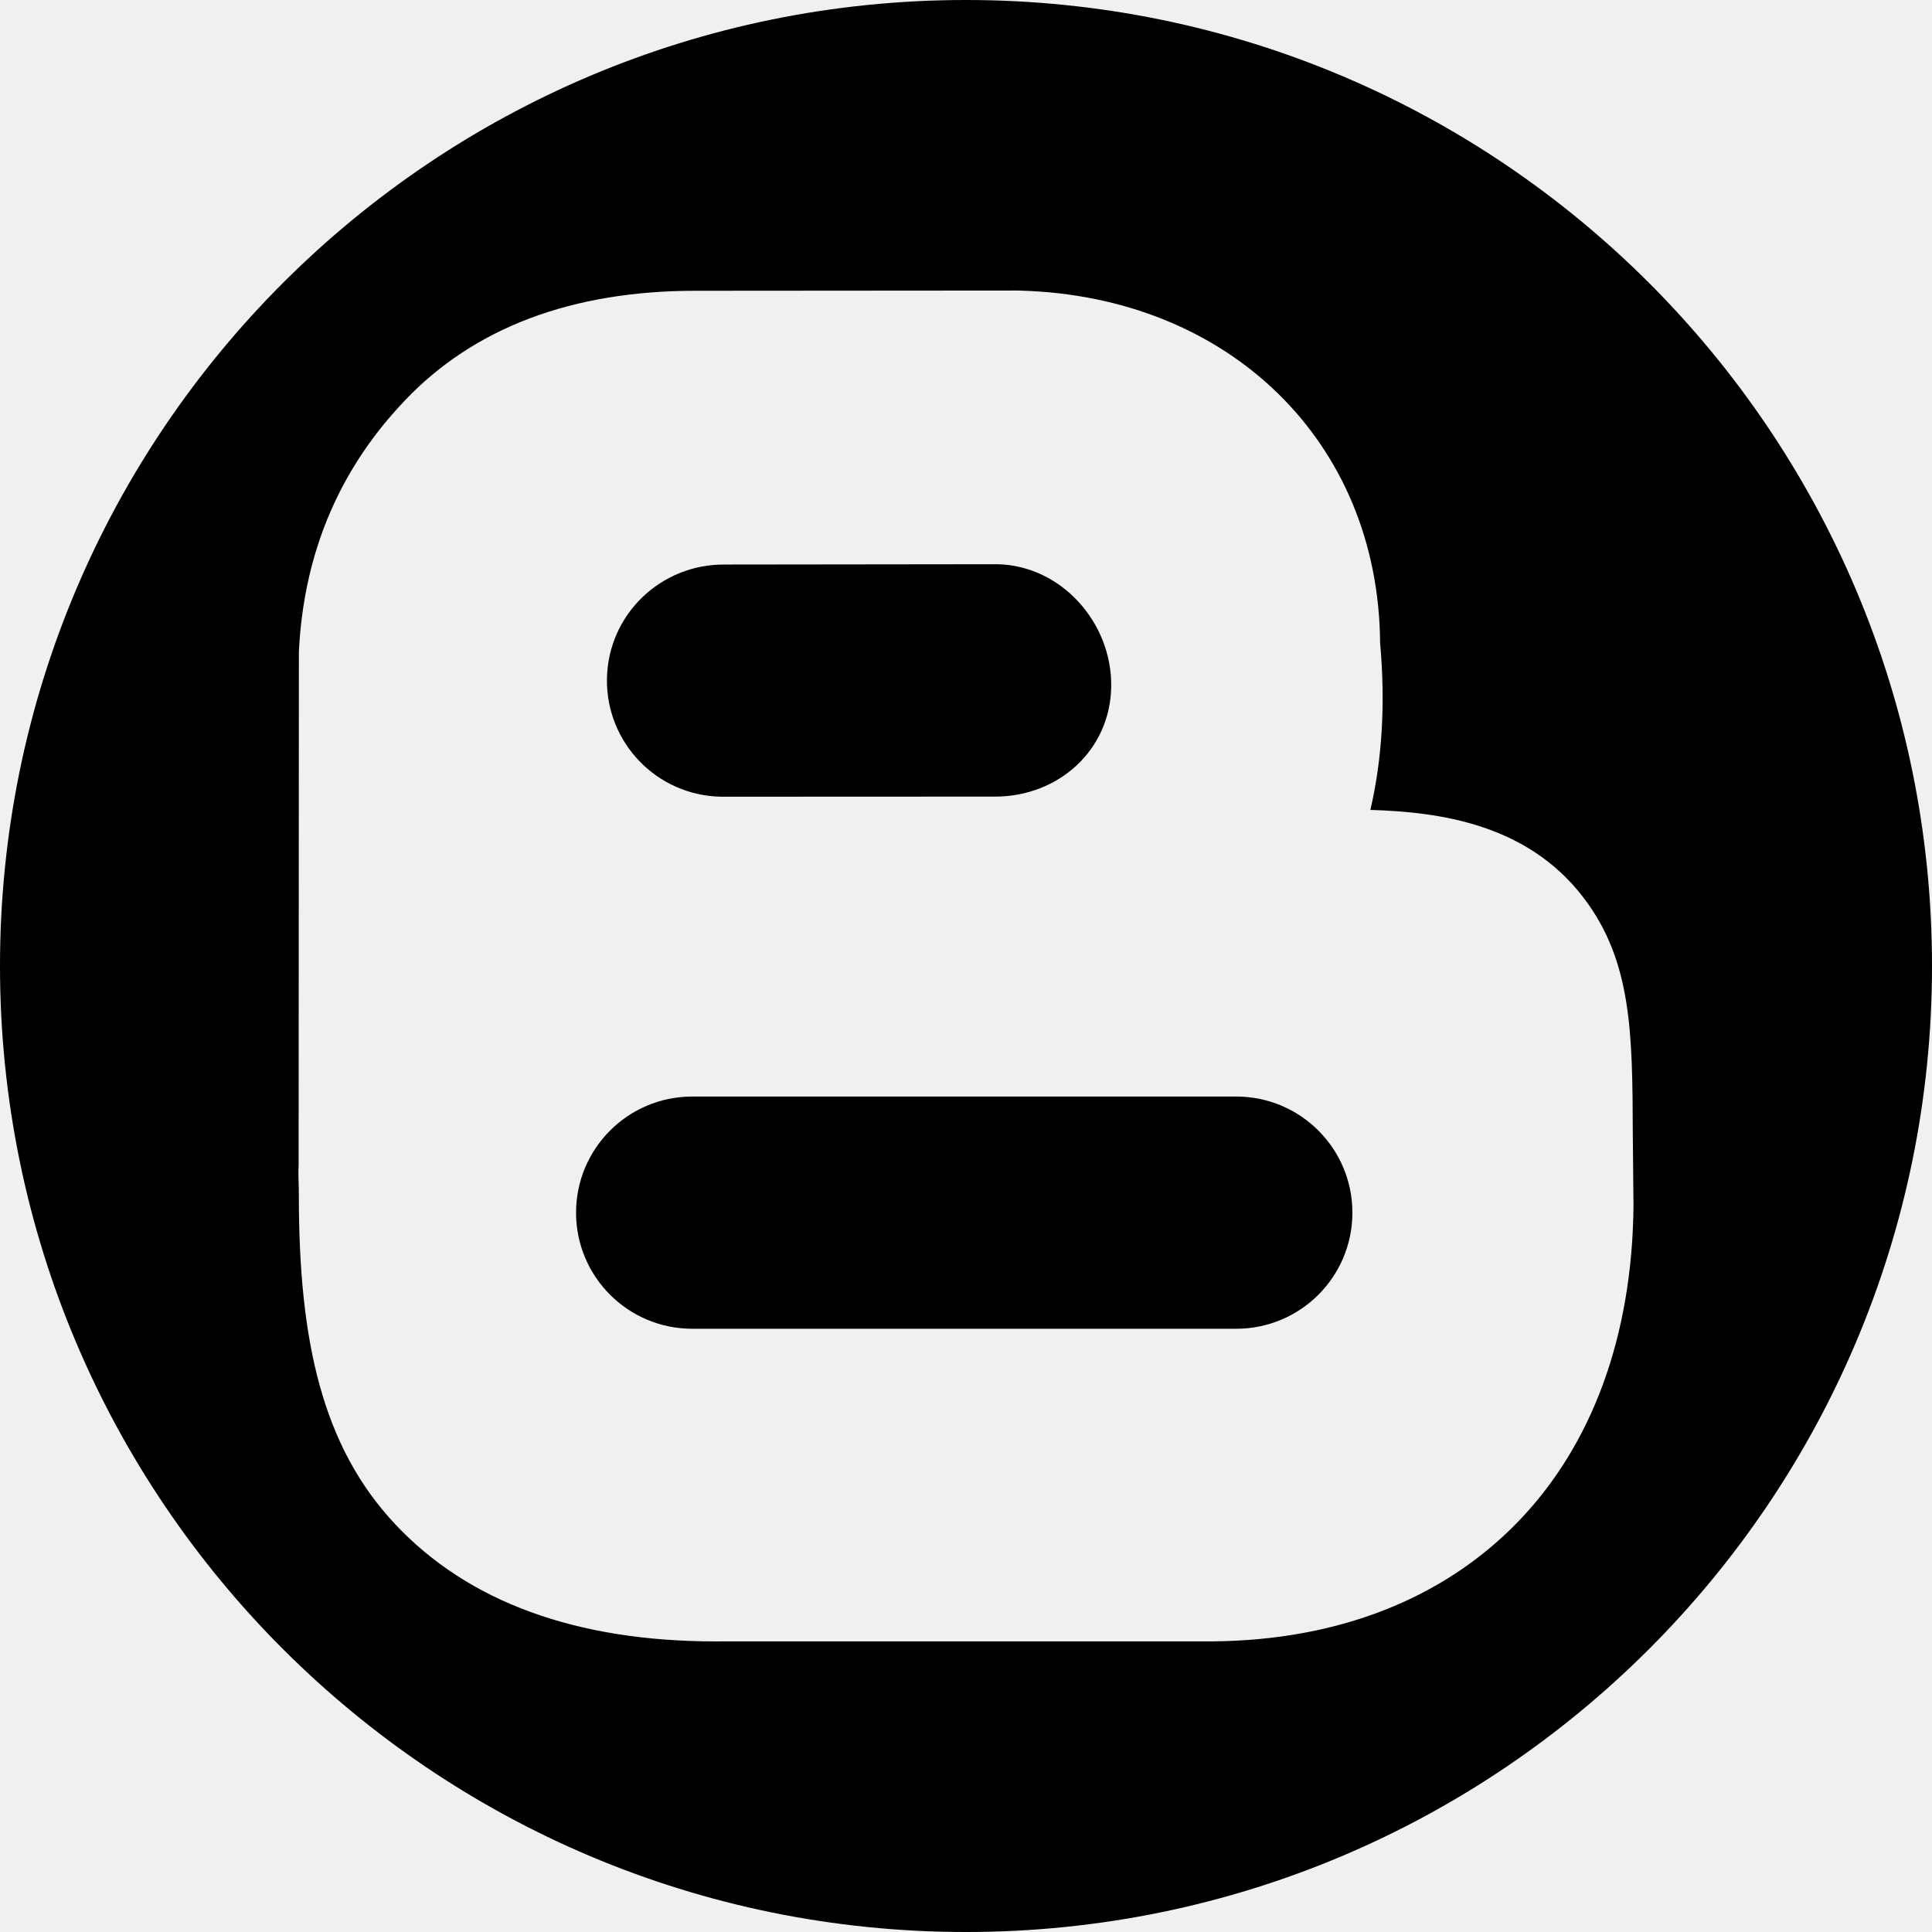
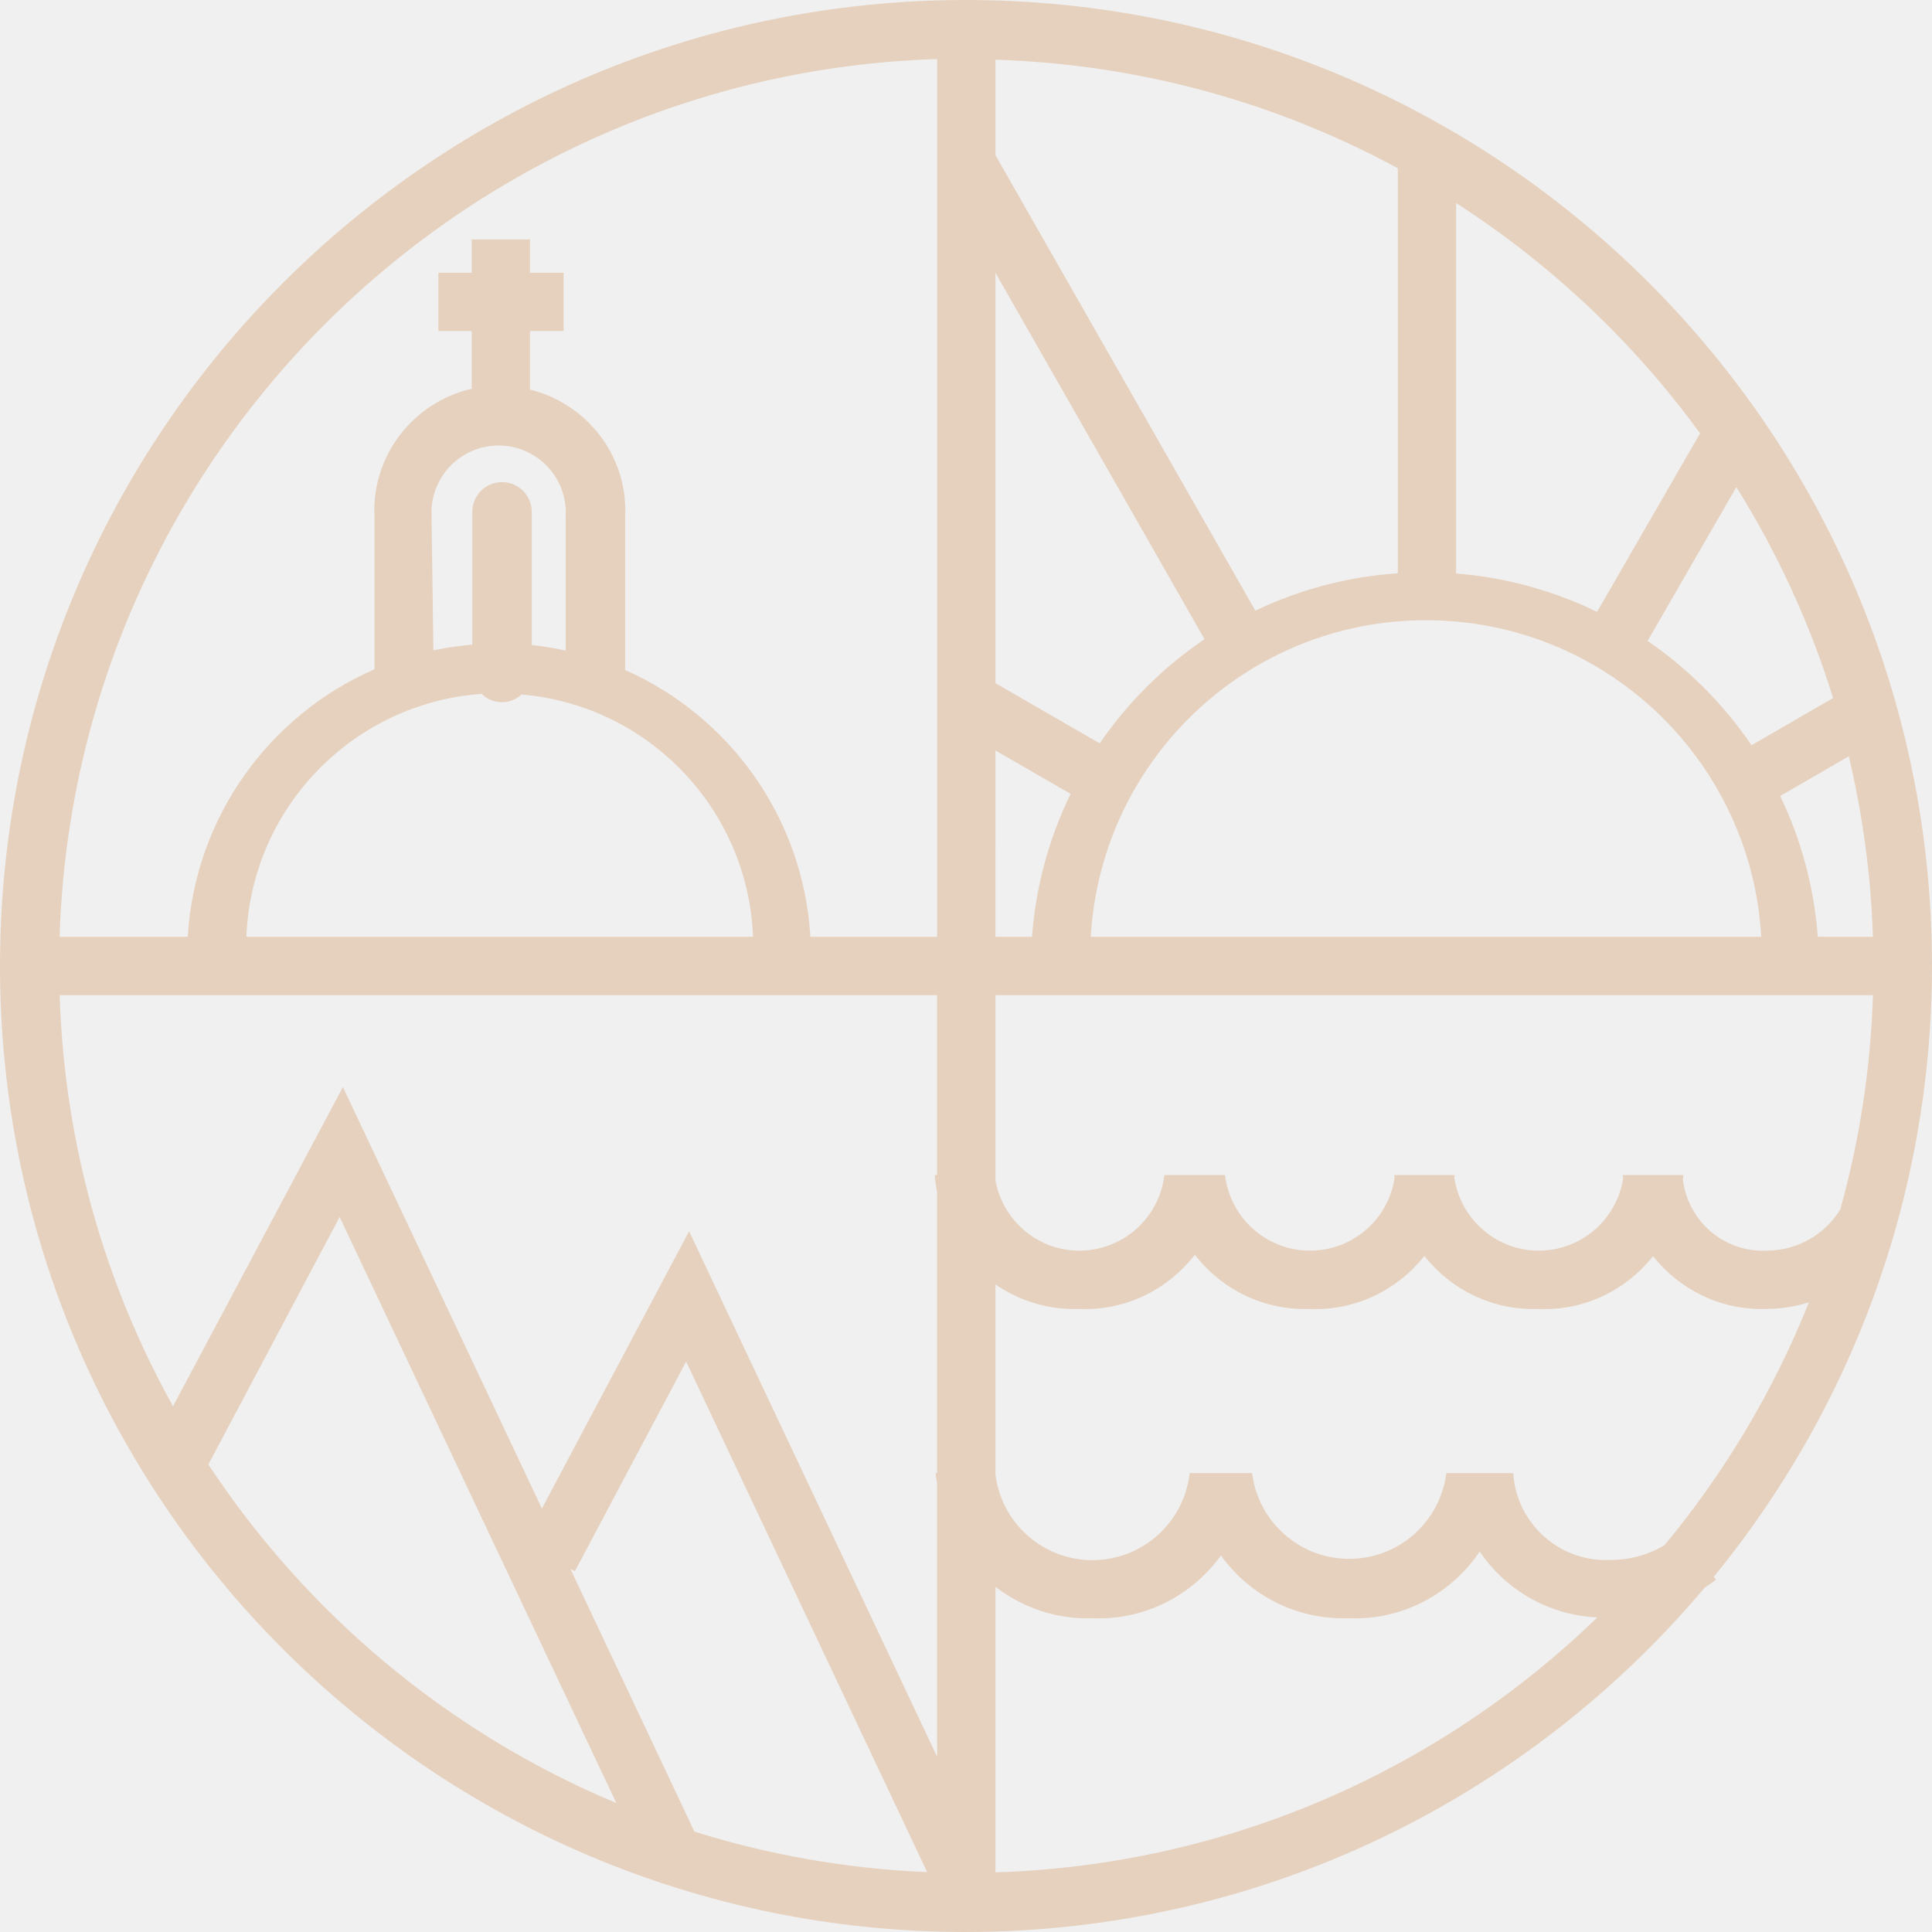
- <svg xmlns="http://www.w3.org/2000/svg" version="1.1" id="Capa_1" x="0px" y="0px" width="54px" height="54px" viewBox="0 0 97.75 97.75" style="enable-background:new 0 0 24 24;" xml:space="preserve">
+ <svg xmlns="http://www.w3.org/2000/svg" preserveAspectRatio="xMidYMid meet" data-bbox="20 20 160.001 160" viewBox="20 20 160.001 160" height="50" width="50" data-type="color" role="img" aria-labelledby="svgcid-h5orvx-m5udjs">
+   <defs>
+     <style>#comp-k832spyk svg [data-color="1"] {fill: #FFFFFF;}</style>
+   </defs>
  <g>
-     <g>
-       <path d="M36.491,40.31c0,0,13.827-0.006,13.858-0.006c3.201,0,5.82-2.344,5.873-5.556c0.051-3.244-2.537-6.15-5.781-6.201    l-13.766,0.016c-3.249-0.031-5.914,2.537-5.966,5.78C30.658,37.586,33.247,40.258,36.491,40.31z" />
-       <path d="M62.55,55.48H35.021c-3.244,0-5.875,2.631-5.875,5.875s2.631,5.873,5.875,5.873H62.55c3.244,0,5.875-2.629,5.875-5.873    S65.794,55.48,62.55,55.48z" />
-       <path d="M48.875,0C21.883,0,0,21.882,0,48.875S21.883,97.75,48.875,97.75S97.75,75.868,97.75,48.875S75.867,0,48.875,0z     M76.777,77.021c-3.776,3.889-9.108,5.972-15.42,6.024h-0.059H36.688c-0.155,0.002-0.31,0.003-0.463,0.003    c-7.074,0-12.534-1.994-16.227-5.927c-3.694-3.935-4.878-9.256-4.878-16.649c0.007-0.51-0.042-1.006-0.011-1.496l0.013-25.991    c0.305-6.445,3.185-10.431,5.353-12.713c3.503-3.689,8.455-5.56,14.721-5.56h0.174L51.48,14.7l0.15,0.004    c10.533,0.292,18.123,7.623,18.197,17.822c0.275,3.063,0.104,5.896-0.493,8.452c3.541,0.105,7.91,0.725,10.741,4.383    c2.5,3.23,2.516,6.903,2.537,11.985c0.006,1.04,0.035,3.688,0.035,3.688C82.579,67.613,80.549,73.143,76.777,77.021z" />
-     </g>
+     <path d="M180 99.975C179.986 55.793 144.158 19.986 99.975 20S19.986 55.842 20 100.025 55.842 180.014 100.025 180c24.544-.03 46.488-11.111 61.157-28.523.311-.223.644-.413.937-.664l-.191-.223c11.273-13.779 18.049-31.379 18.073-50.566l-.001-.049zM55.739 62.808a5.565 5.565 0 1111.108 0V73.88c-.92-.2-1.854-.361-2.808-.46V62.39a2.463 2.463 0 00-4.926 0v10.998a25.829 25.829 0 00-3.222.472l-.152-11.052zm4.146 14.657a2.445 2.445 0 001.692.688c.627 0 1.185-.253 1.62-.639 10.553.905 18.758 9.536 19.168 20.073H40.404c.427-10.793 8.928-19.376 19.481-20.122zm10.755 24.949h26.97v14.901h-.197c.018.495.119.963.197 1.439v23.241h-.123c.012.303.09.584.123.881v22.614l-20.541-43.52-12.191 22.961-16.479-34.907-14.069 26.438c-5.643-10.139-8.998-21.718-9.392-34.049l45.702.001zm-3.029 47.709l9.212-17.365 19.96 42.283a74.978 74.978 0 01-19.273-3.353l-10.274-21.763.375.198zm34.827 1.291c2.211 1.688 4.96 2.697 7.956 2.601l.12.005c4.34.158 8.237-1.923 10.595-5.204 2.349 3.264 6.222 5.338 10.541 5.199l.071.003c4.486.172 8.48-2.06 10.823-5.524a12.426 12.426 0 009.743 5.454c-12.987 12.577-30.49 20.502-49.848 21.114l-.001-23.648zm50.936-2.227a7.685 7.685 0 01-8.054-7.192h-5.542a8.104 8.104 0 01-16.084 0h-5.172a8.103 8.103 0 01-7.162 7.162c-4.408.488-8.371-2.661-8.922-7.047v-15.739c1.95 1.335 4.305 2.111 6.847 2.028l.169.007c3.851.135 7.307-1.656 9.495-4.49 2.189 2.822 5.633 4.609 9.473 4.483l.094.004c3.817.143 7.245-1.609 9.448-4.39 2.187 2.763 5.584 4.511 9.375 4.386l.169.007c3.795.133 7.198-1.611 9.391-4.372 2.188 2.749 5.576 4.489 9.356 4.365a12.014 12.014 0 003.55-.541 75.1 75.1 0 01-11.957 20.107 8.603 8.603 0 01-4.474 1.222zm19.036-29.035a7.142 7.142 0 01-6.055 3.419c-3.553.191-6.589-2.433-6.99-5.93.007-.111.041-.214.044-.326h-5.025c.004.099.033.19.039.288a7.08 7.08 0 01-6.151 5.922c-3.819.452-7.272-2.226-7.833-6.005.004-.07.026-.135.028-.205h-5c.003.074.026.142.03.216a7.083 7.083 0 01-6.165 5.994 7.094 7.094 0 01-7.879-6.21h-5.024a7.093 7.093 0 01-6.21 6.21c-3.736.443-7.108-2.117-7.78-5.765v-15.346h72.672a75.056 75.056 0 01-2.701 17.738zm-15.963-47.074l7.352-12.74a74.78 74.78 0 018.011 17.469l-6.757 3.911a32.831 32.831 0 00-8.606-8.64zm9.414 24.508h-55.527c.865-14.987 13.485-26.659 28.585-26.21 14.543.433 26.129 11.951 26.942 26.21zm-63.423-54.998l17.317 30.347a32.823 32.823 0 00-8.681 8.626l-8.636-4.986V42.588zm33.325 24.89a32.411 32.411 0 00-11.799 3.093l-21.526-37.723V24.94c12.036.392 23.362 3.59 33.325 8.994v33.544zM102.438 82.15l6.227 3.595a32.41 32.41 0 00-3.198 11.841h-3.03l.001-15.436zm68.104 15.436a32.407 32.407 0 00-3.113-11.665l5.683-3.289a75.26 75.26 0 011.997 14.953l-4.567.001zm-9.748-41.698l-8.533 14.786a32.404 32.404 0 00-11.67-3.179v-30.68a75.608 75.608 0 0120.203 19.073zM97.611 24.889v72.698H87.114c-.589-9.892-6.714-18.281-15.34-22.097V62.808c.017-.337.017-.674 0-1.011-.228-4.69-3.549-8.455-7.882-9.534v-4.849h2.783v-4.827h-2.783v-2.759h-4.827v2.759h-2.759v4.827h2.759v4.78c-4.815 1.104-8.303 5.507-8.054 10.614V75.43c-8.692 3.79-14.872 12.216-15.464 22.156h-10.61c1.24-39.591 33.086-71.445 72.674-72.697zM37.256 141.281l10.872-20.493 22.916 48.536c-13.863-5.8-25.61-15.639-33.788-28.043z" fill="#E6D1BE" data-color="1" />
  </g>
-   <g>
- </g>
-   <g>
- </g>
-   <g>
- </g>
-   <g>
- </g>
-   <g>
- </g>
-   <g>
- </g>
-   <g>
- </g>
-   <g>
- </g>
-   <g>
- </g>
-   <g>
- </g>
-   <g>
- </g>
-   <g>
- </g>
-   <g>
- </g>
-   <g>
- </g>
-   <g>
- </g>
</svg>
